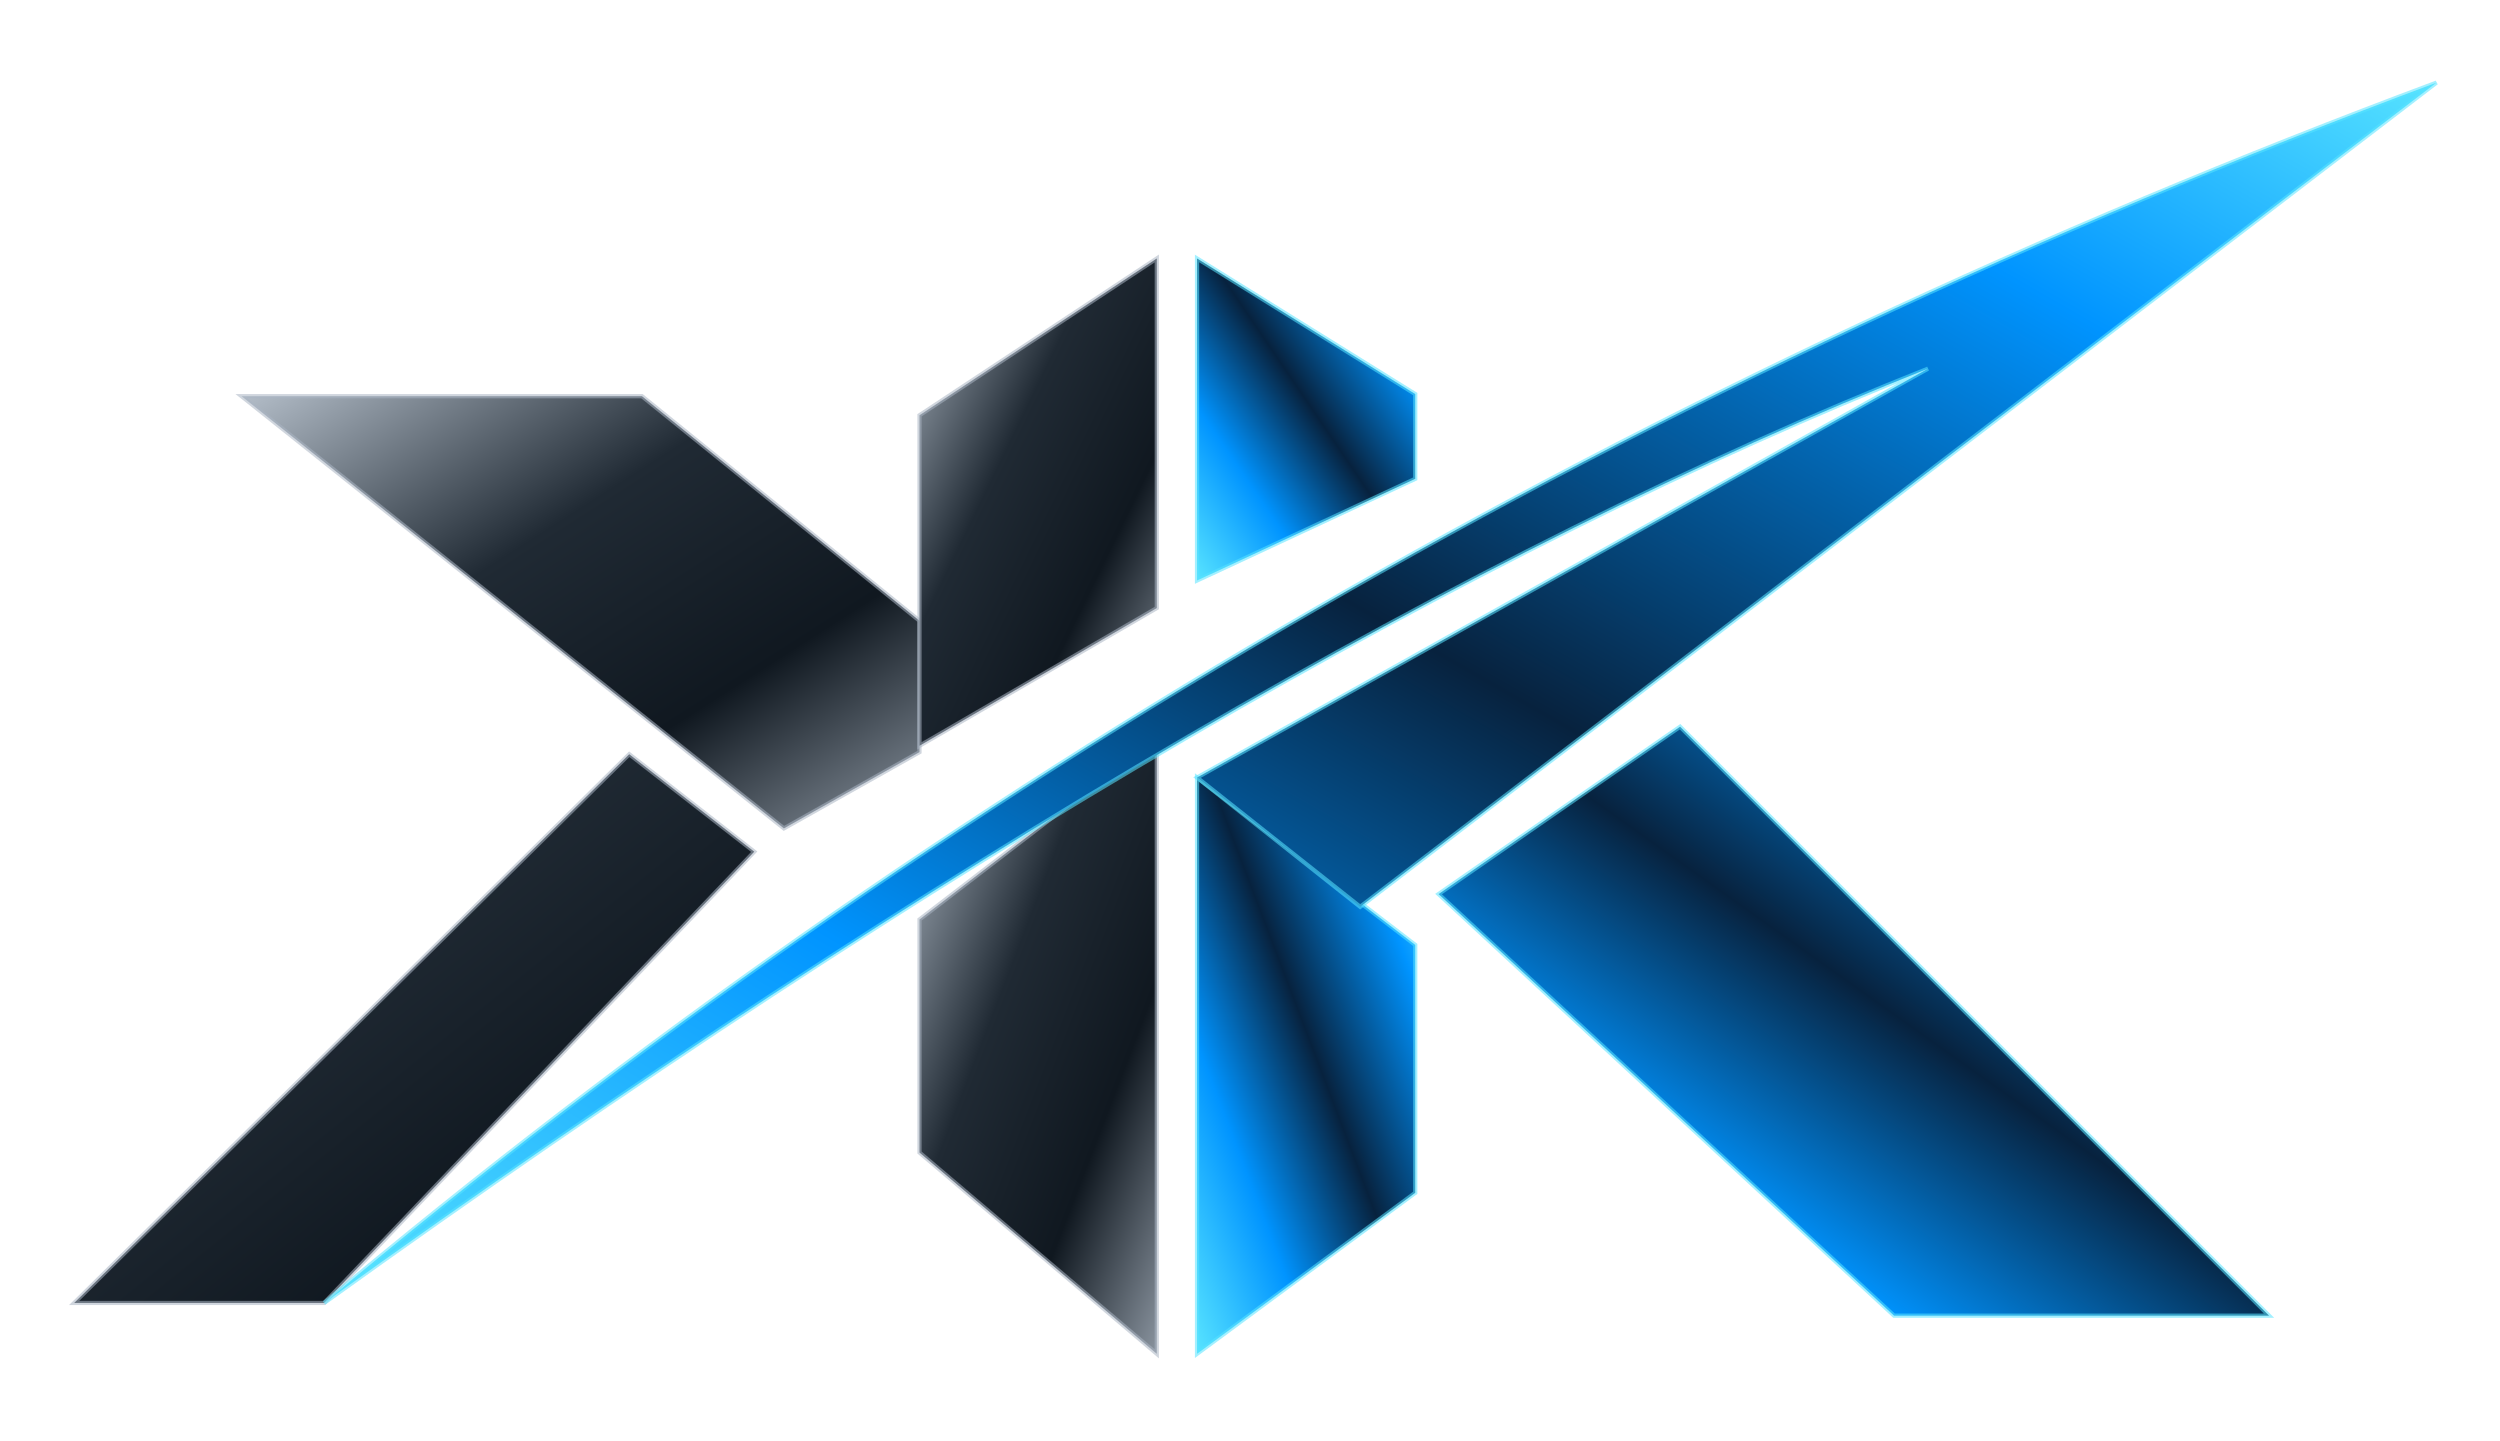
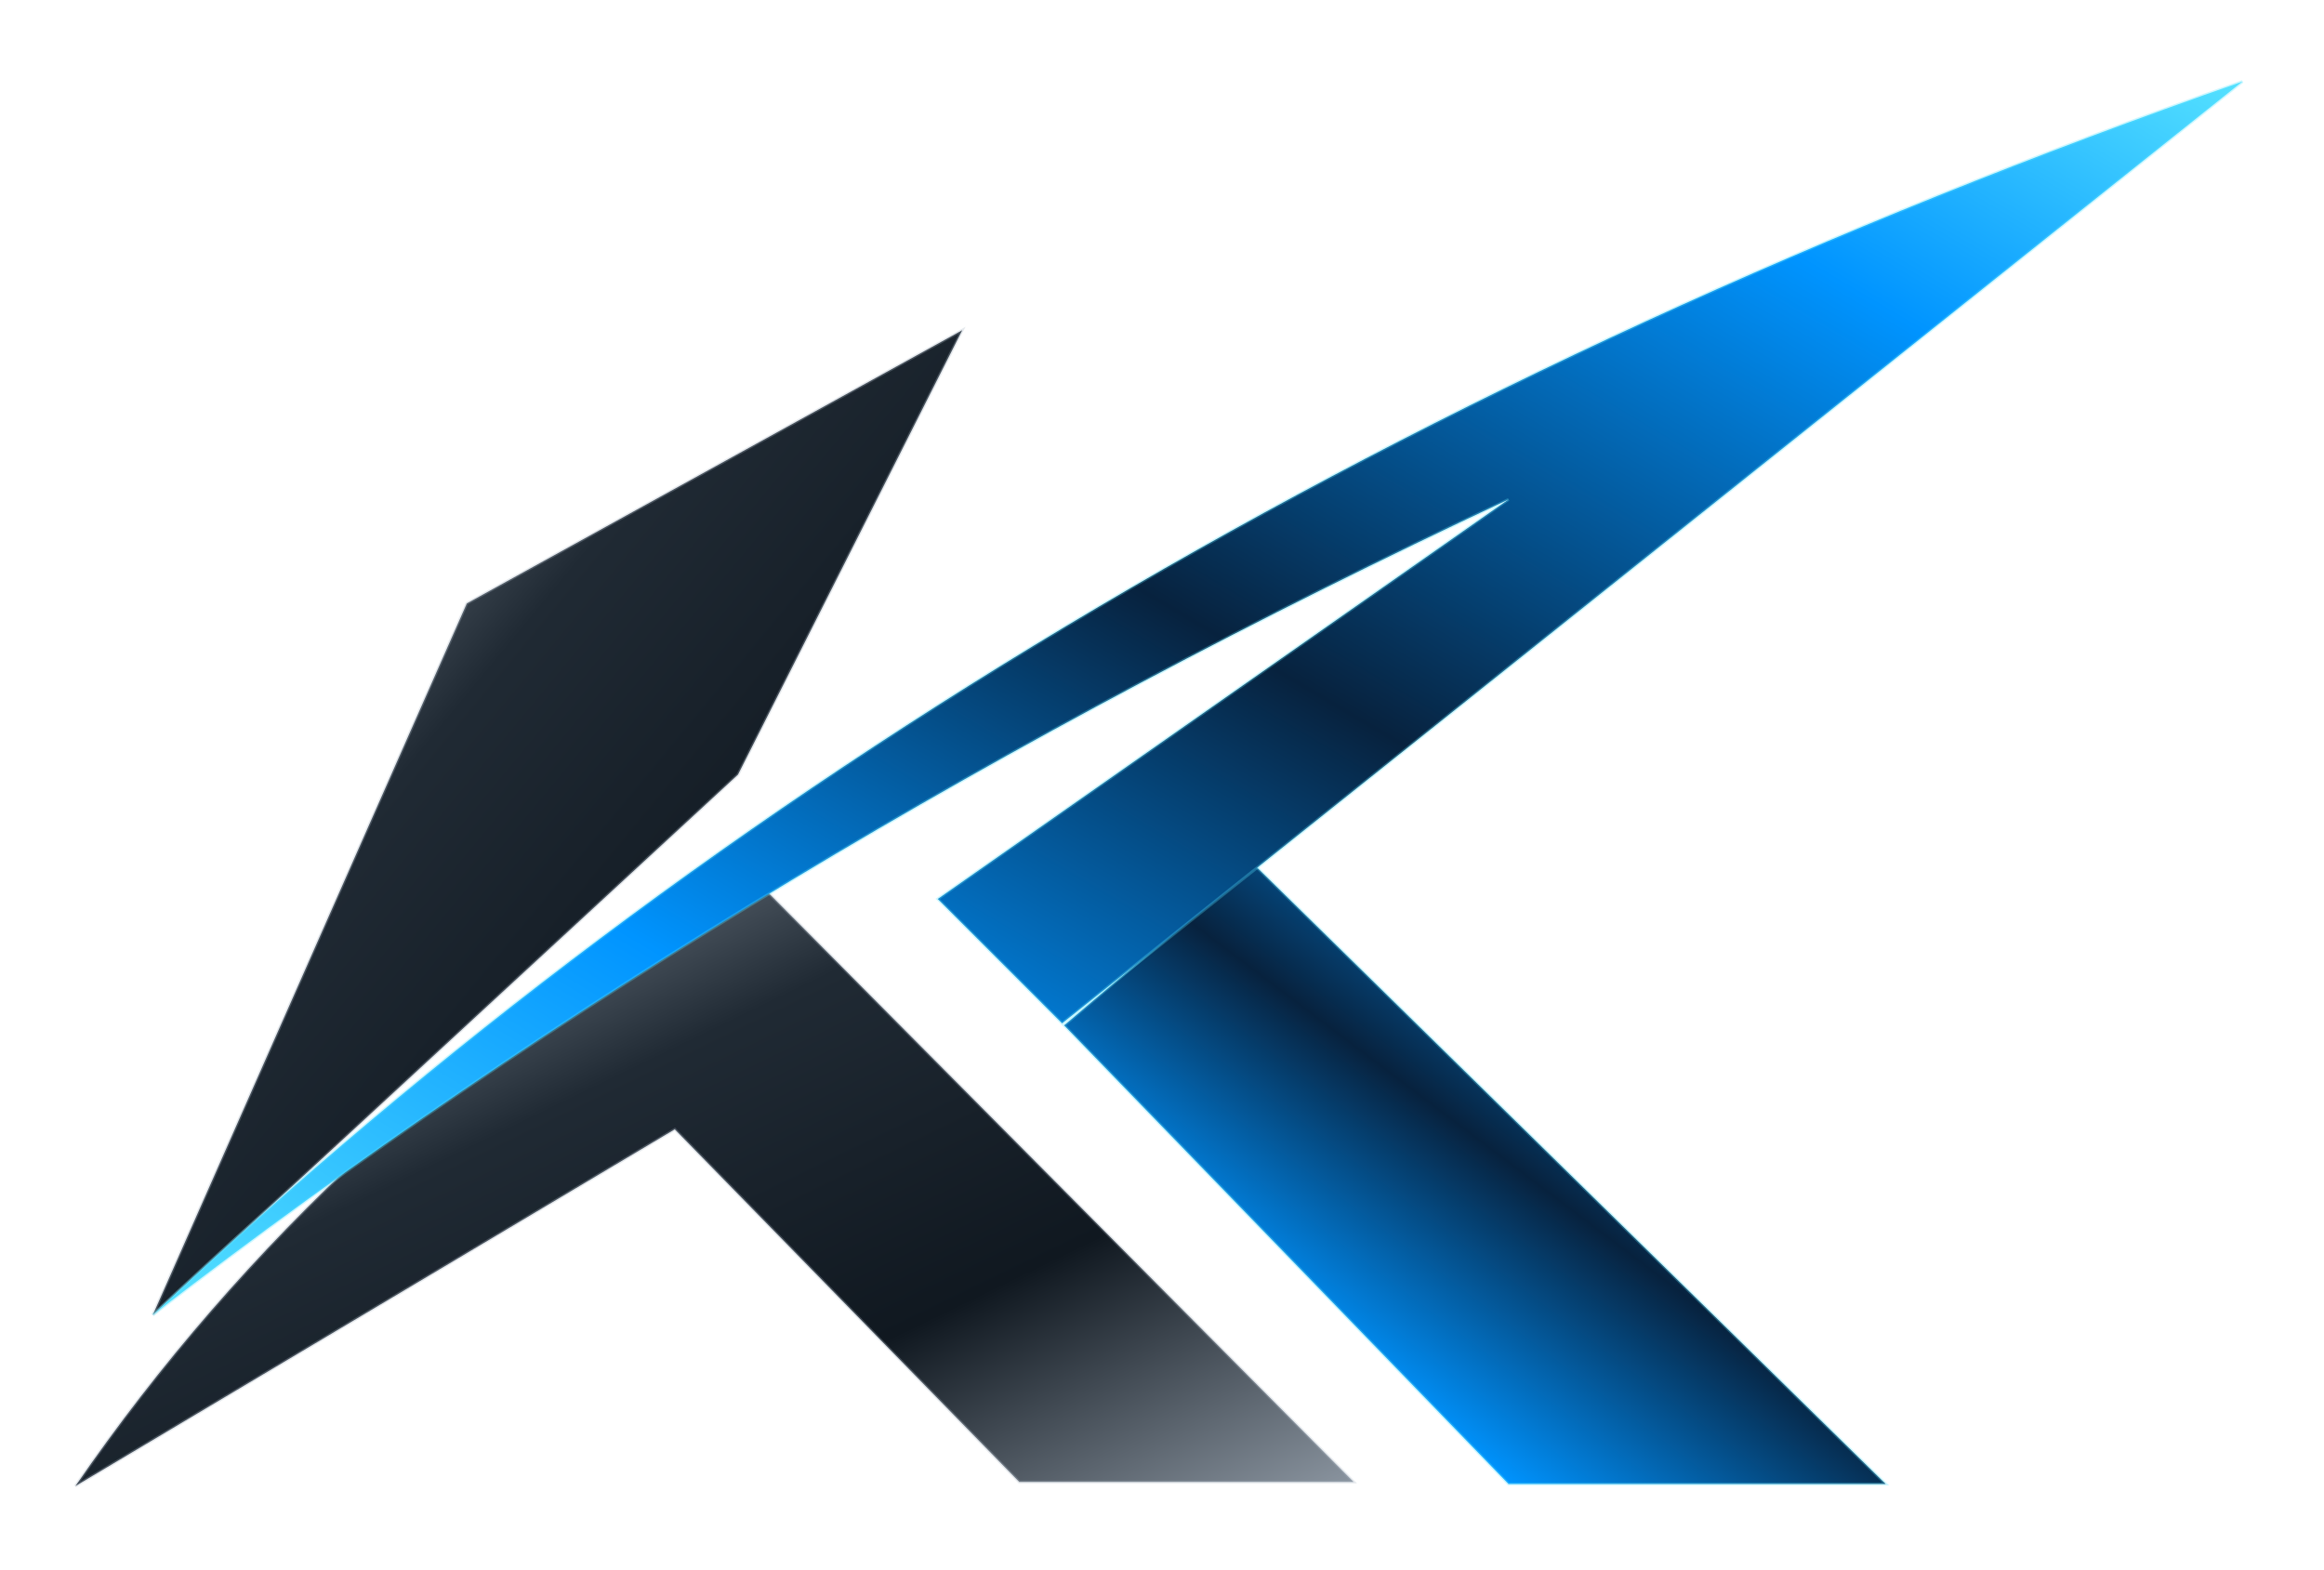
- <svg xmlns="http://www.w3.org/2000/svg" role="img" viewBox="60 235 1180 680">
+ <svg xmlns="http://www.w3.org/2000/svg" role="img" viewBox="80 185 1140 770">
  <defs>
    <linearGradient id="metal" x1="0" y1="0" x2="1" y2="1">
      <stop stop-color="#b3bdc8" />
      <stop offset=".38" stop-color="#202a34" />
      <stop offset=".7" stop-color="#101820" />
      <stop offset="1" stop-color="#8a949f" />
    </linearGradient>
    <linearGradient id="colour" x1="0" y1="1" x2="1" y2="0">
      <stop stop-color="#57e3ff" />
      <stop offset=".27" stop-color="#0094ff" />
      <stop offset=".53" stop-color="#07223e" />
      <stop offset=".82" stop-color="#0094ff" />
      <stop offset="1" stop-color="#57e3ff" />
    </linearGradient>
  </defs>
-   <path d="M174 422H363L494 528V590L430 626Z" fill="url(#metal)" stroke="#a9b5c3" stroke-opacity=".55" stroke-width="2" />
-   <path d="M95 850 357 591 416 637 213 850Z" fill="url(#metal)" stroke="#a9b5c3" stroke-opacity=".55" stroke-width="2" />
-   <path d="M494 431 606 357V522L494 587Z" fill="url(#metal)" stroke="#a9b5c3" stroke-opacity=".55" stroke-width="2" />
-   <path d="M494 669 606 583V874L494 779Z" fill="url(#metal)" stroke="#a9b5c3" stroke-opacity=".55" stroke-width="2" />
-   <path d="M625 357 728 421V461L625 509Z" fill="url(#colour)" stroke="#57e3ff" stroke-opacity=".55" stroke-width="2" />
-   <path d="M625 602 728 681V798L625 874Z" fill="url(#colour)" stroke="#57e3ff" stroke-opacity=".55" stroke-width="2" />
-   <path d="M739 657 853 578 1131 856H954Z" fill="url(#colour)" stroke="#57e3ff" stroke-opacity=".55" stroke-width="2" />
-   <path d="M213 850Q650 483 1210 274L702 663 625 602 970 409Q650 536 213 850Z" fill="url(#colour)" stroke="#57e3ff" stroke-opacity=".55" stroke-width="2" />
+   <path d="M155 830 309 481 552 347 442 565Z" fill="url(#metal)" stroke="#a9b5c3" stroke-opacity=".3" stroke-width="1.4" />
+   <path d="M117 914Q240 735 445 611L744 912H580L411 739Z" fill="url(#metal)" stroke="#a9b5c3" stroke-opacity=".3" stroke-width="1.4" />
+   <path d="M602 688 695 609 1005 913H820Z" fill="url(#colour)" stroke="#57e3ff" stroke-opacity=".3" stroke-width="1.4" />
+   <path d="M155 830Q570 438 1180 225L601 687 540 626 820 430Q450 603 155 830Z" fill="url(#colour)" stroke="#57e3ff" stroke-opacity=".3" stroke-width="1.4" />
</svg>
